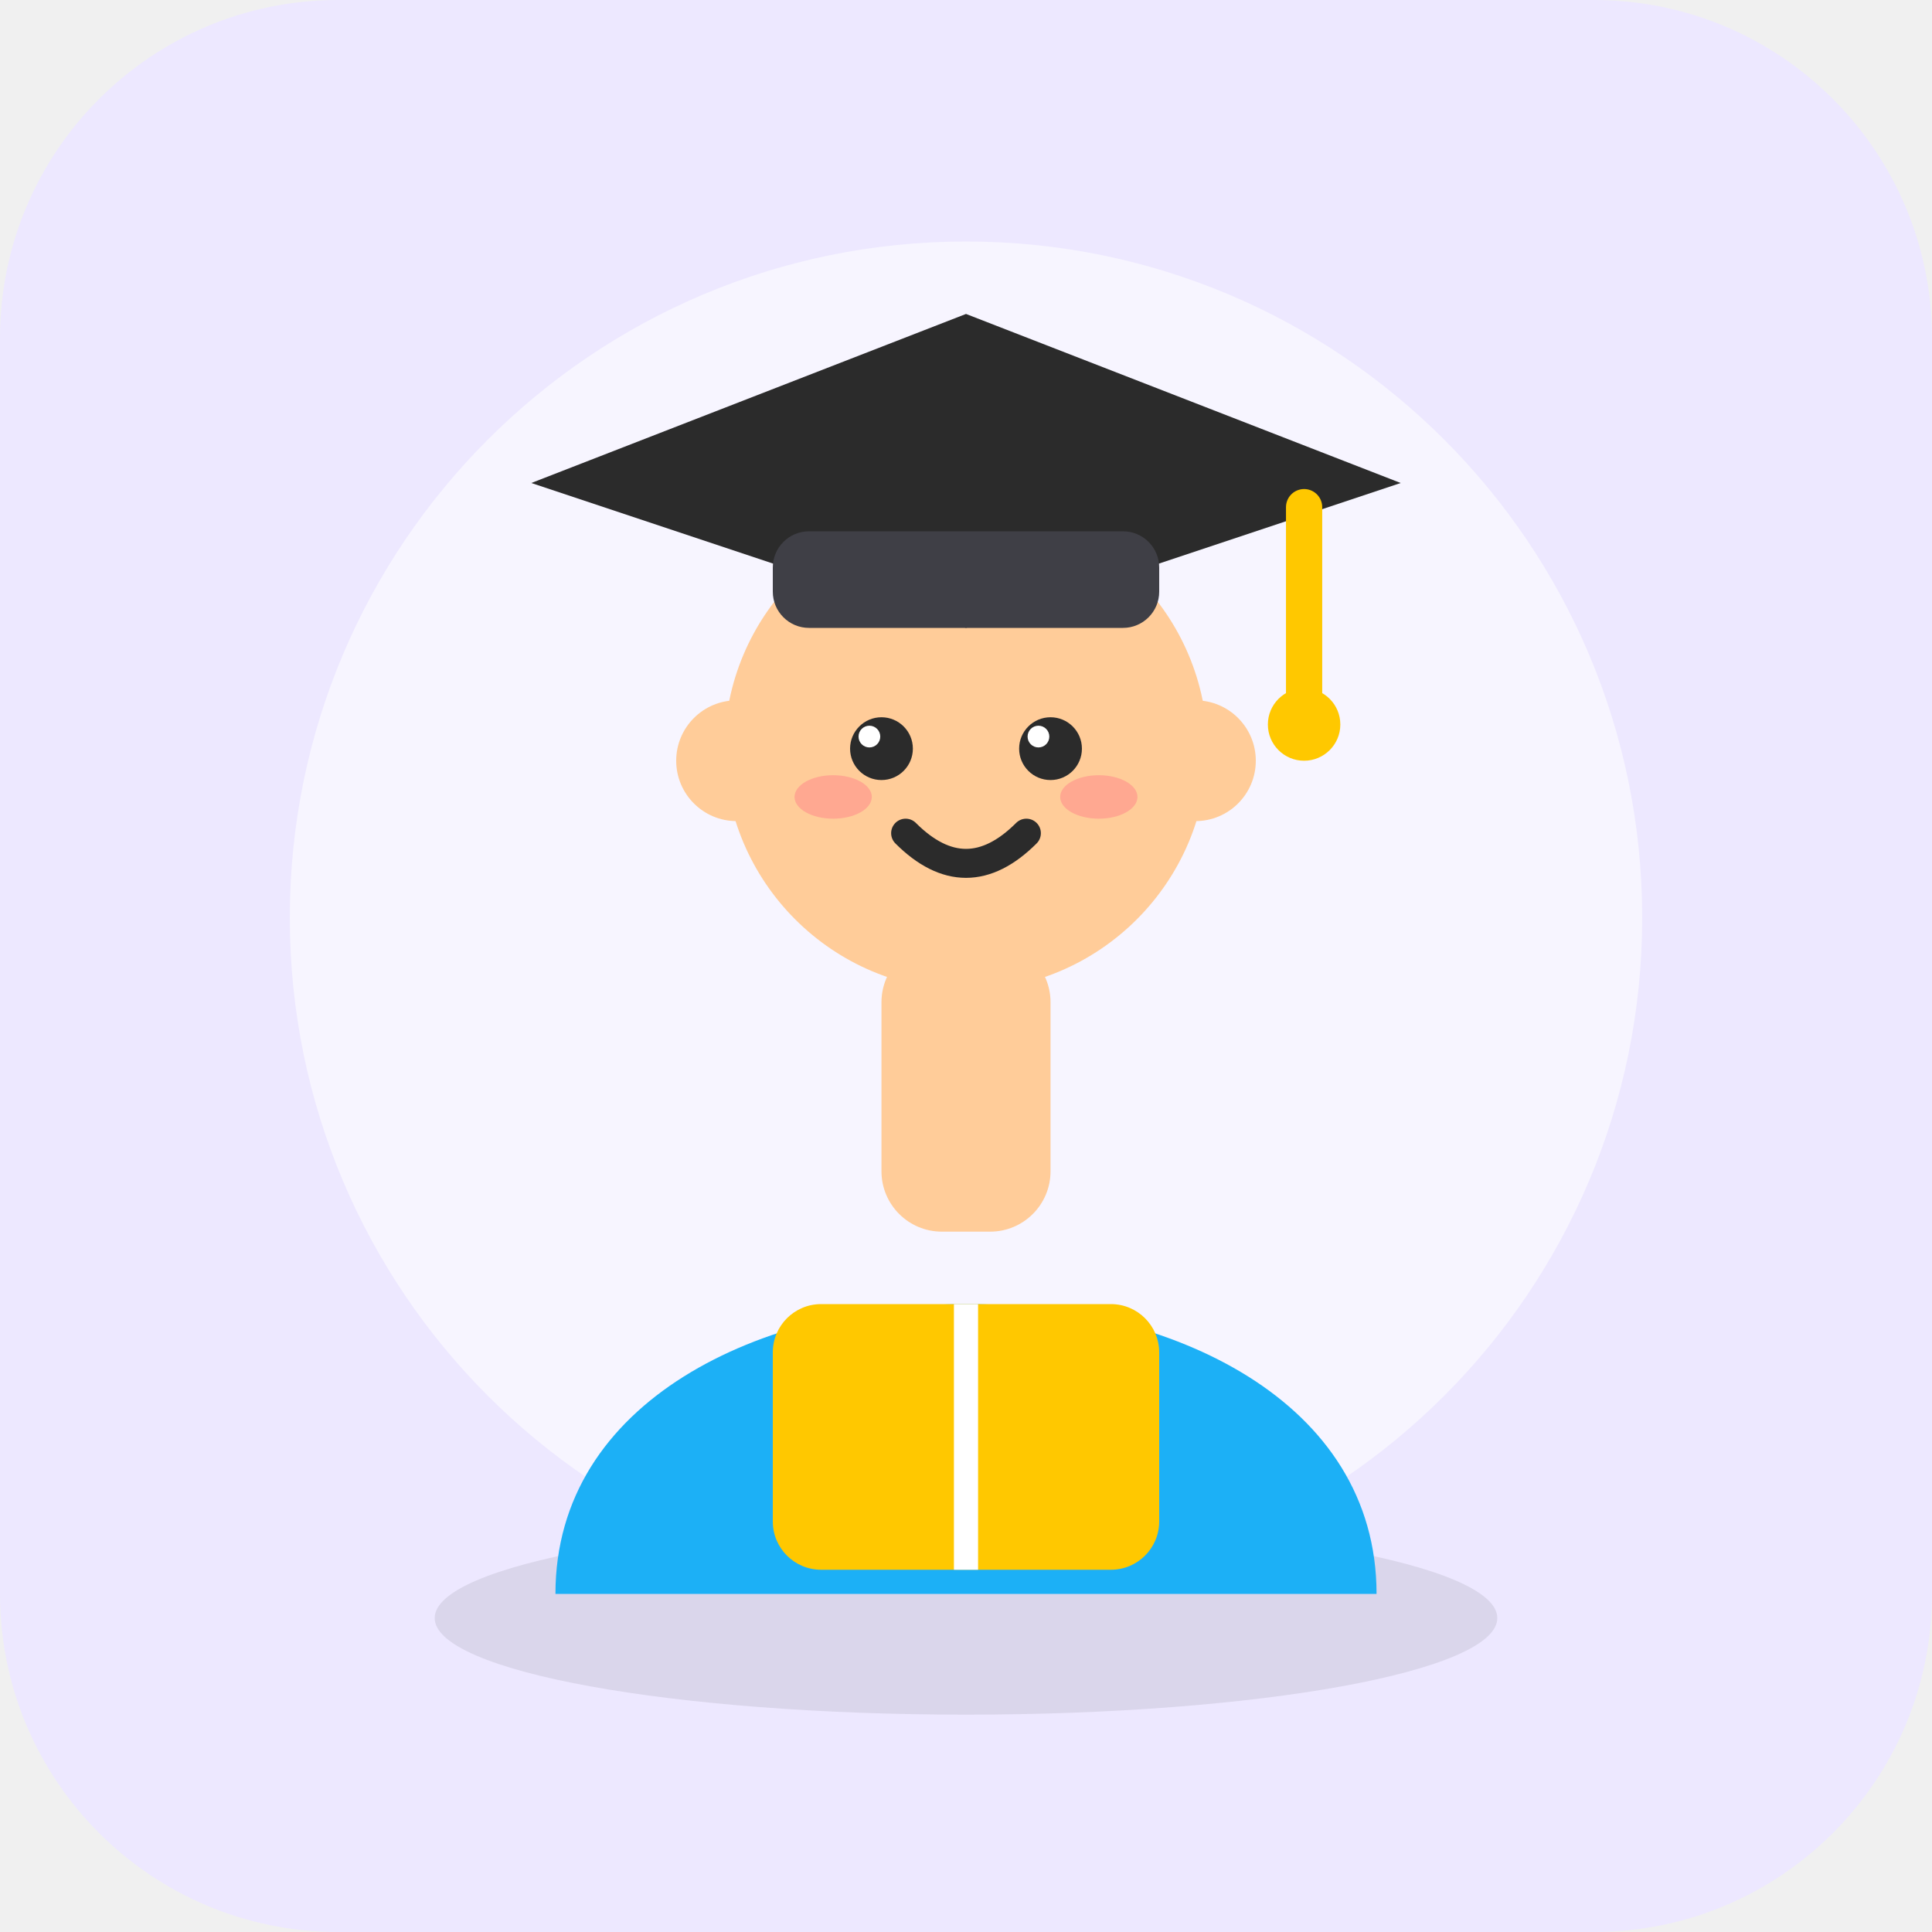
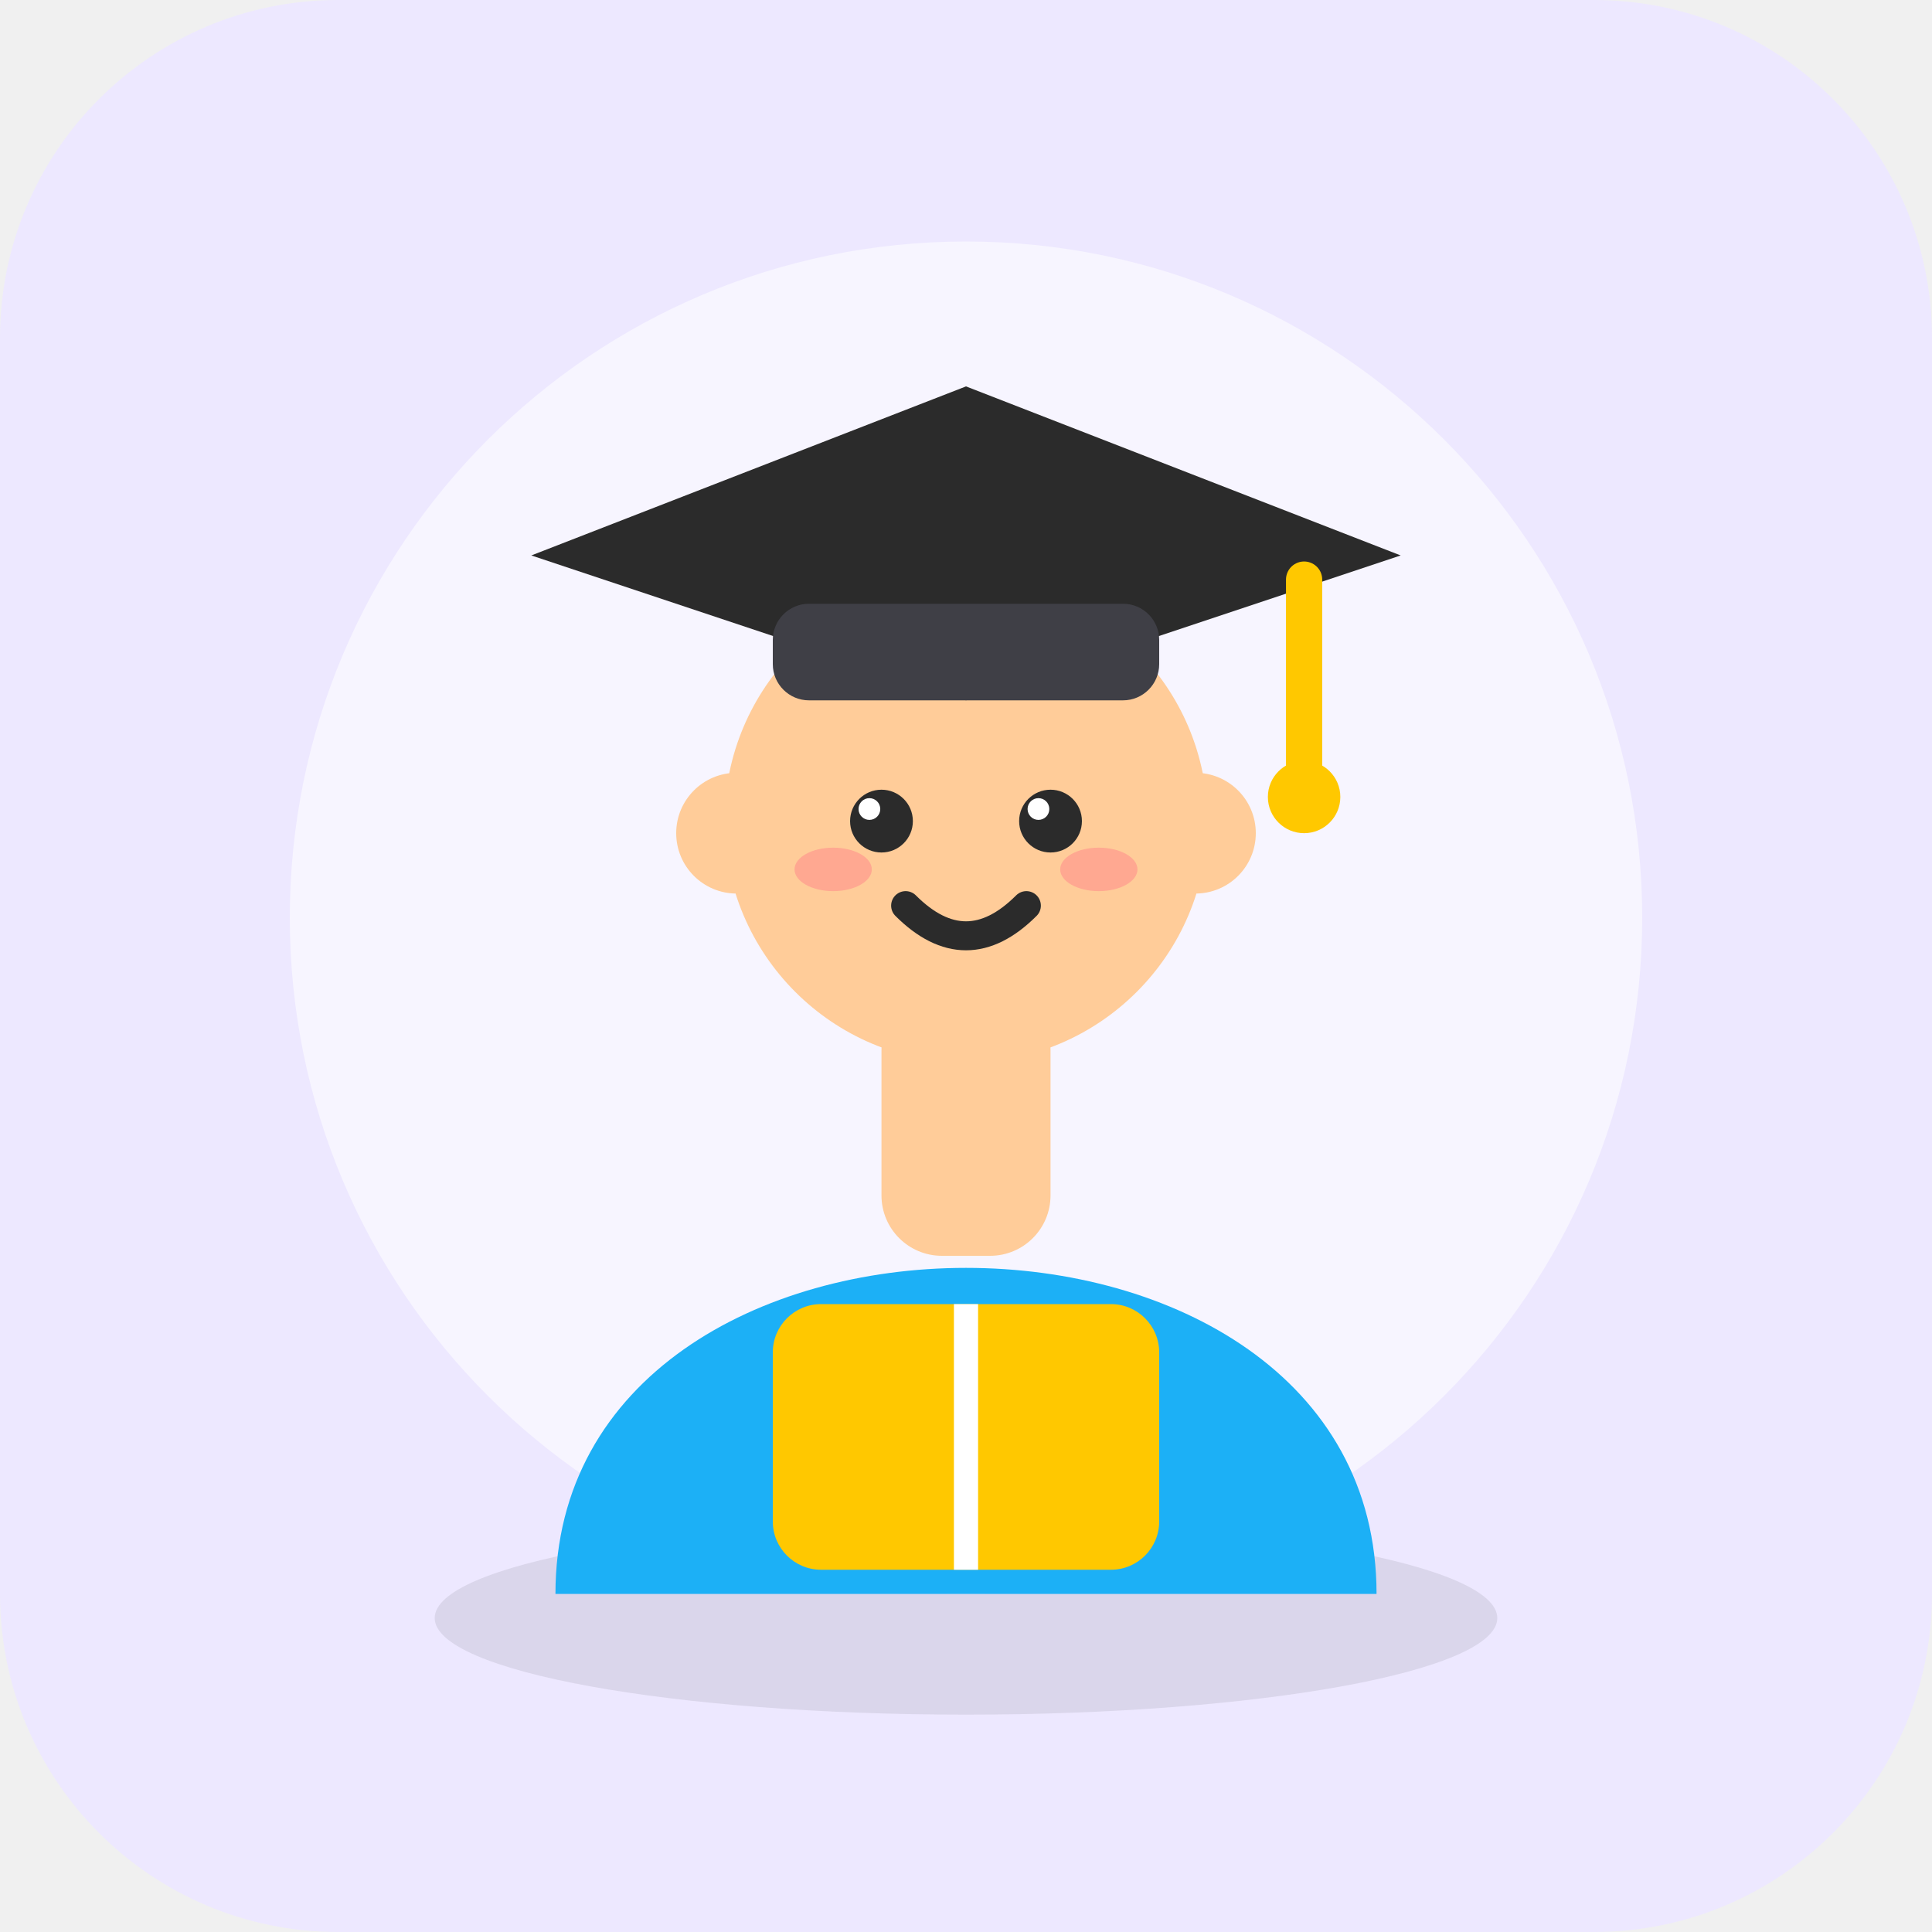
<svg xmlns="http://www.w3.org/2000/svg" viewBox="0 0 160 160" fill="none">
  <rect width="160" height="160" rx="28" fill="#EDE8FF" />
  <circle cx="80" cy="76" r="56" fill="#FFFFFF" fill-opacity="0.55" />
  <ellipse cx="80" cy="134" rx="44" ry="8" fill="rgba(0,0,0,0.08)" />
-   <rect x="73" y="78" width="14" height="24" rx="5" fill="#FFCC99" />
-   <circle cx="61" cy="63" r="5" fill="#FFCC99" />
-   <circle cx="99" cy="63" r="5" fill="#FFCC99" />
-   <circle cx="80" cy="62" r="20" fill="#FFCC99" />
-   <polygon points="80,26 44,40 80,52 116,40" fill="#2B2B2B" />
-   <rect x="64" y="44" width="32" height="8" rx="3" fill="#3F3F46" />
-   <path d="M108 42 V58" stroke="#FFC800" stroke-width="3" stroke-linecap="round" />
-   <circle cx="108" cy="60" r="3" fill="#FFC800" />
-   <circle cx="73" cy="62" r="2.6" fill="#2B2B2B" />
-   <circle cx="87" cy="62" r="2.6" fill="#2B2B2B" />
-   <circle cx="72" cy="61" r="0.9" fill="#FFF" />
-   <circle cx="86" cy="61" r="0.9" fill="#FFF" />
-   <ellipse cx="69" cy="66" rx="3.2" ry="1.8" fill="#FF8A8A" opacity="0.55" />
-   <ellipse cx="91" cy="66" rx="3.2" ry="1.8" fill="#FF8A8A" opacity="0.55" />
-   <path d="M75 69 Q80 74 85 69" stroke="#2B2B2B" stroke-width="2.4" stroke-linecap="round" fill="none" />
-   <path d="M46 132 C46 100 114 100 114 132 Z" fill="#1CB0F6" />
+   <rect x="73" y="82" width="14" height="22" rx="5" fill="#FFCC99" />
+   <circle cx="61" cy="69" r="5" fill="#FFCC99" />
+   <circle cx="99" cy="69" r="5" fill="#FFCC99" />
+   <circle cx="80" cy="68" r="20" fill="#FFCC99" />
+   <polygon points="80,32 44,46 80,58 116,46" fill="#2B2B2B" />
+   <rect x="64" y="50" width="32" height="8" rx="3" fill="#3F3F46" />
+   <path d="M108 48 V64" stroke="#FFC800" stroke-width="3" stroke-linecap="round" />
+   <circle cx="108" cy="66" r="3" fill="#FFC800" />
+   <circle cx="73" cy="68" r="2.6" fill="#2B2B2B" />
+   <circle cx="87" cy="68" r="2.6" fill="#2B2B2B" />
+   <circle cx="72" cy="67" r="0.9" fill="#FFF" />
+   <circle cx="86" cy="67" r="0.9" fill="#FFF" />
+   <ellipse cx="69" cy="72" rx="3.2" ry="1.8" fill="#FF8A8A" opacity="0.55" />
+   <ellipse cx="91" cy="72" rx="3.2" ry="1.8" fill="#FF8A8A" opacity="0.55" />
+   <path d="M75 75 Q80 80 85 75" stroke="#2B2B2B" stroke-width="2.4" stroke-linecap="round" fill="none" />
+   <path d="M46 132 C46 96 114 96 114 132 Z" fill="#1CB0F6" />
  <rect x="64" y="108" width="32" height="22" rx="4" fill="#FFC800" />
  <line x1="80" y1="108" x2="80" y2="130" stroke="#FFF" stroke-width="2" />
</svg>
